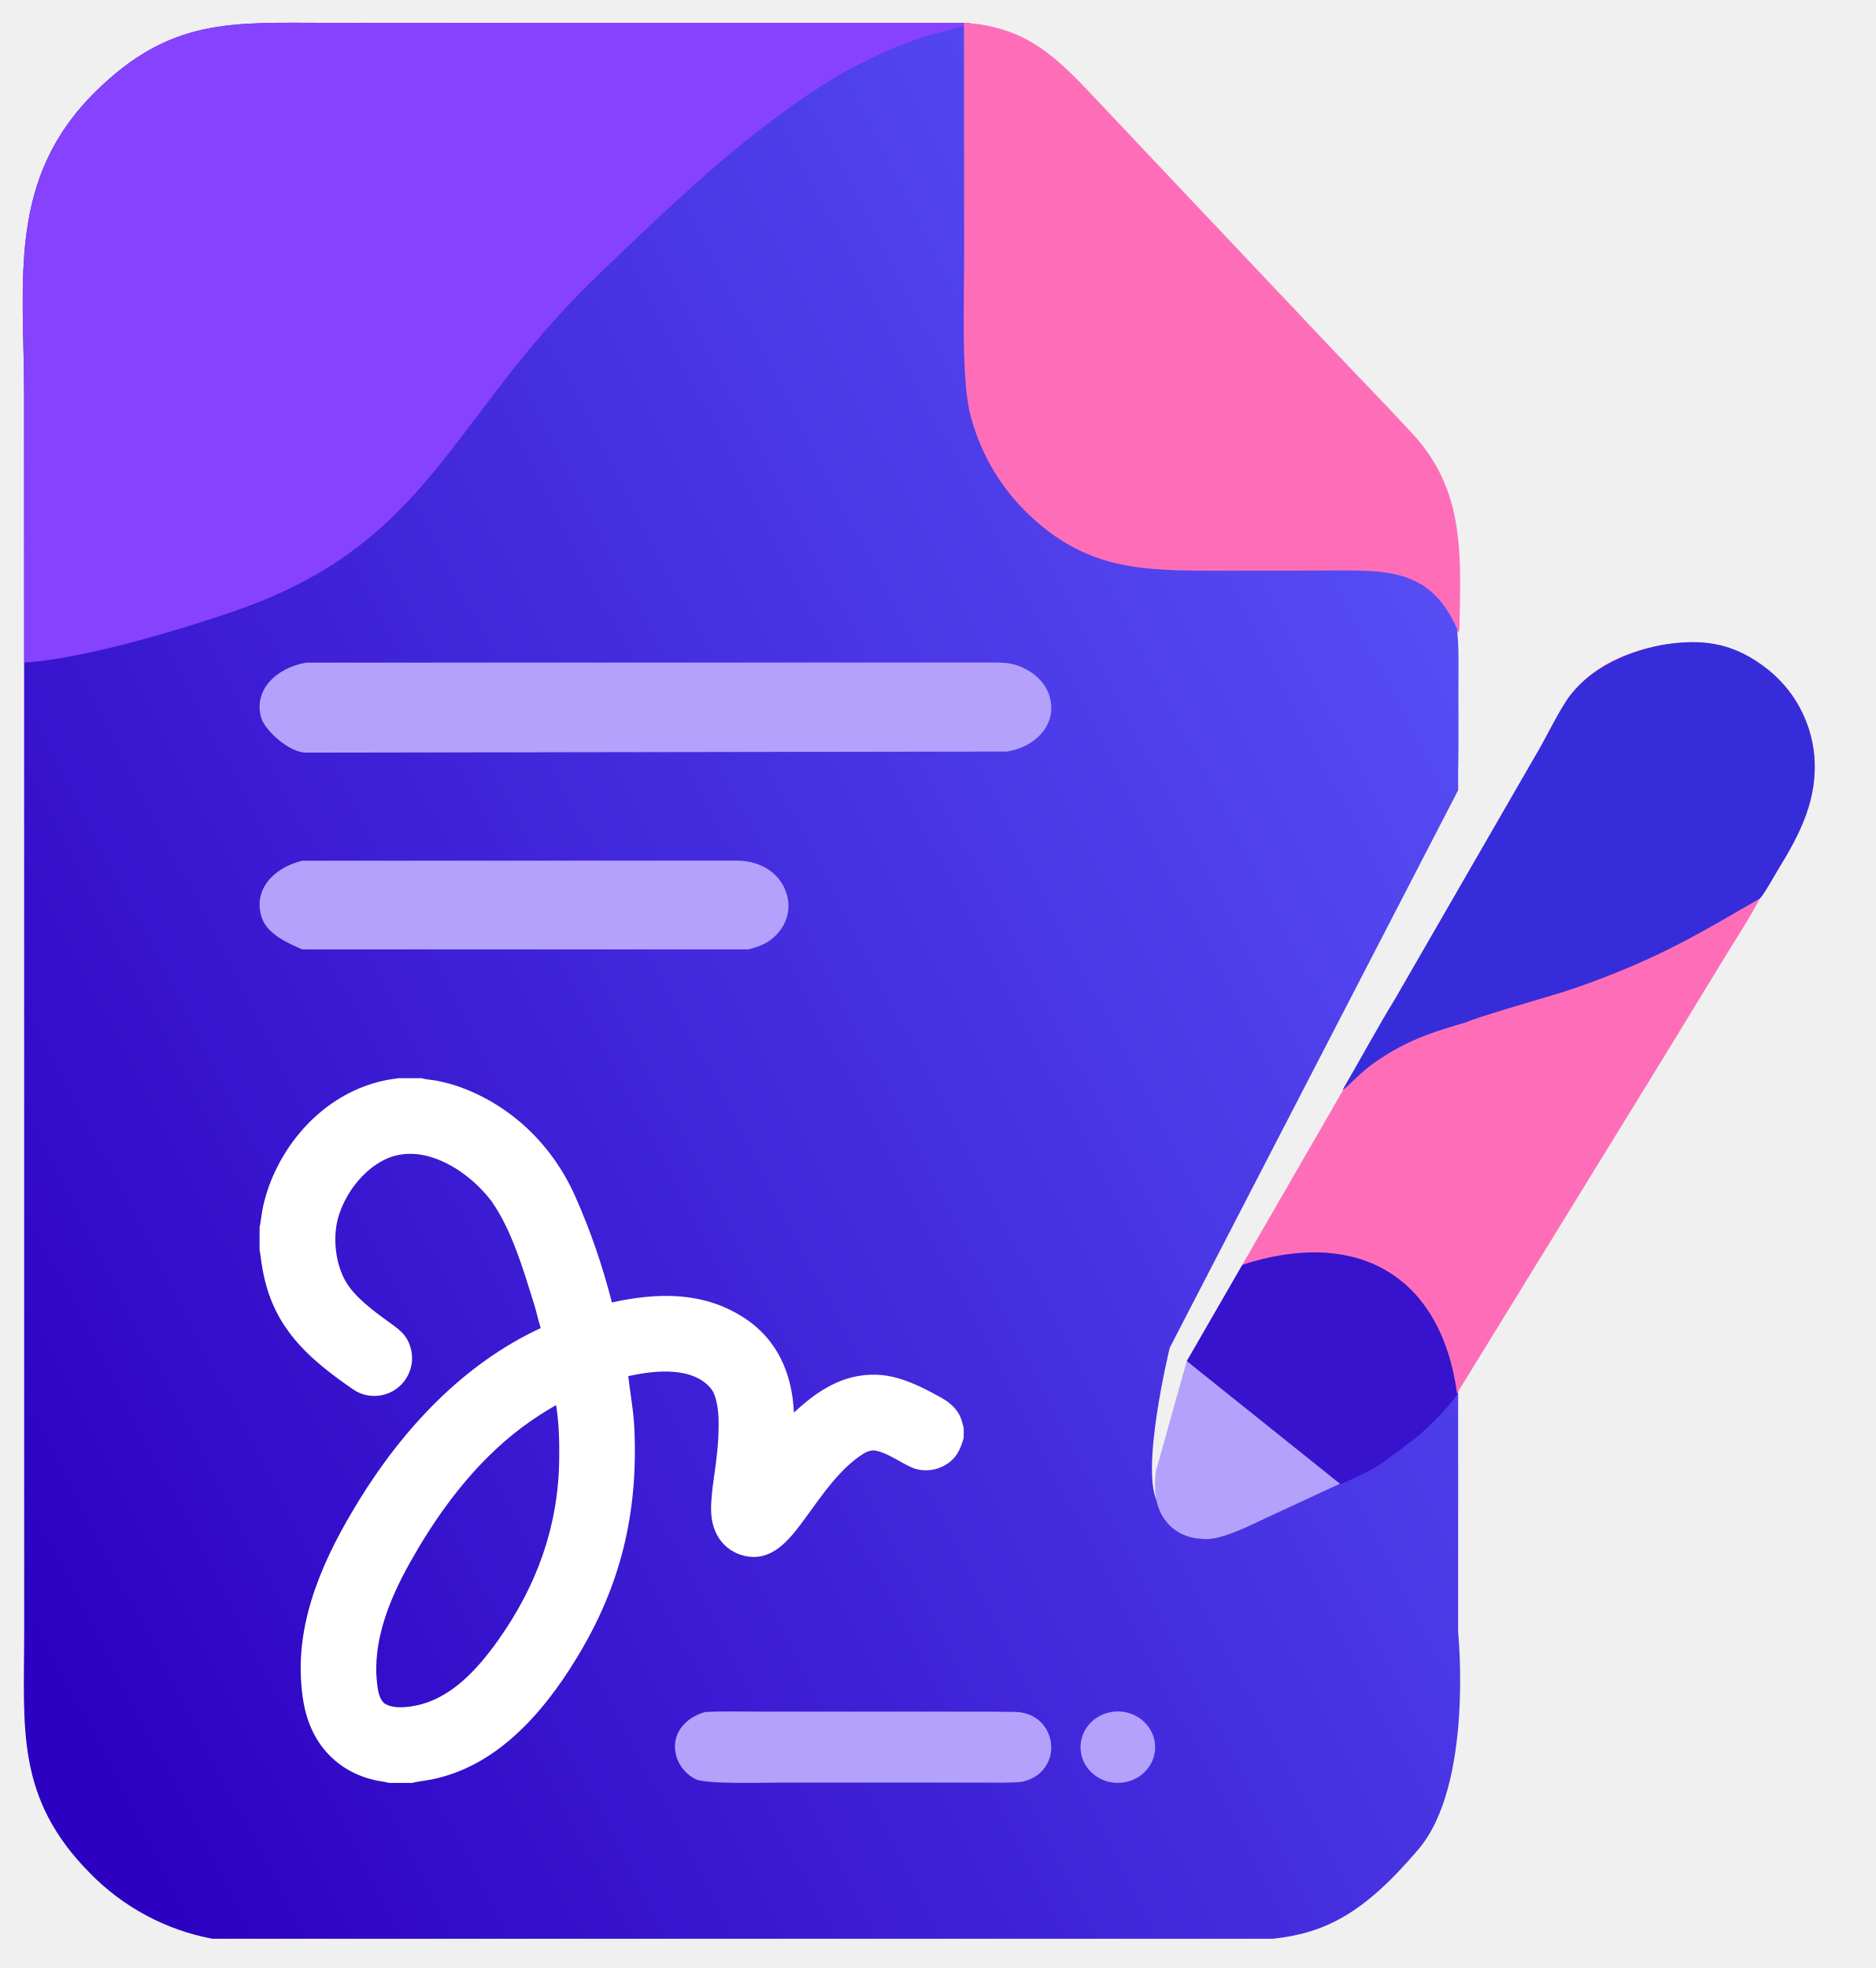
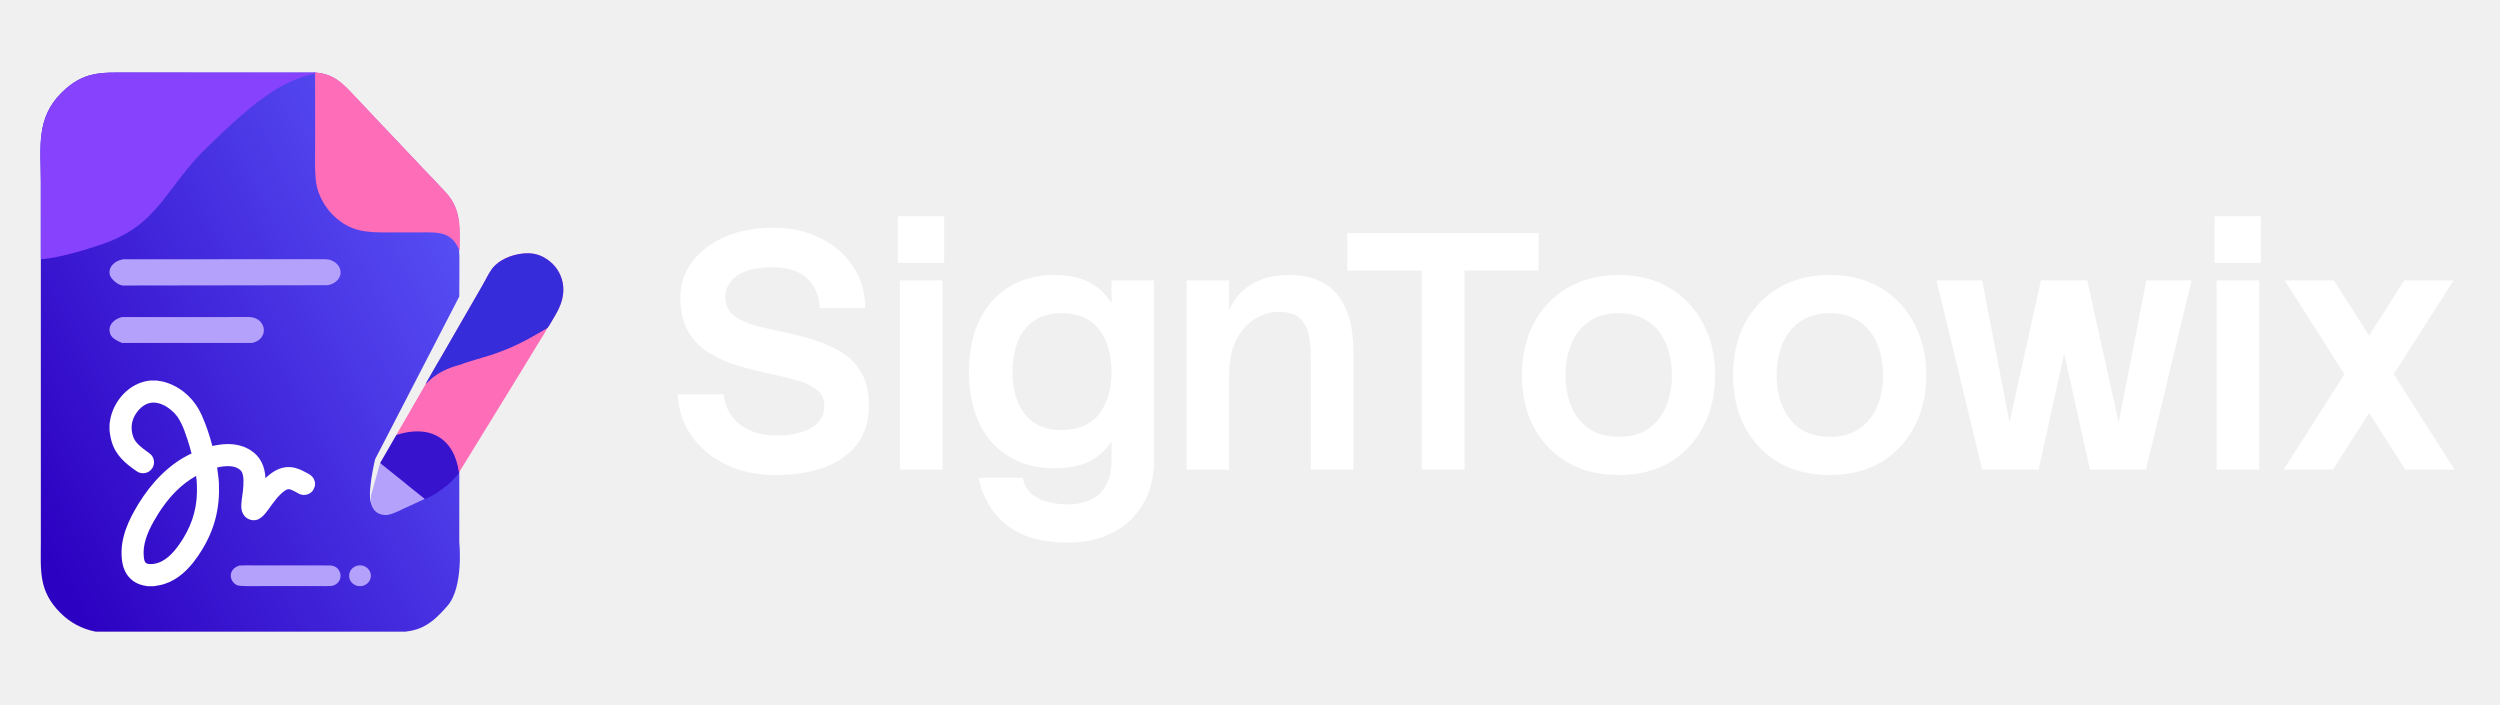
- <svg xmlns="http://www.w3.org/2000/svg" width="324" height="340" viewBox="20 39 324 340" fill="none">
+ <svg xmlns="http://www.w3.org/2000/svg" width="1480" height="417" viewBox="0 0 1480 417" fill="none">
+   <path d="M428.4 233.4C428.933 238.467 430.6 242.867 433.4 246.6C436.2 250.2 439.867 253 444.4 255C449.067 256.867 454.267 257.8 460 257.8C468.133 257.8 474.8 256.333 480 253.4C485.333 250.467 488 246.067 488 240.2C488 236.2 486.467 233 483.4 230.6C480.333 228.2 476.2 226.333 471 225C465.933 223.533 460.4 222.2 454.4 221C448.4 219.667 442.4 218.133 436.4 216.4C430.4 214.533 424.8 212 419.6 208.8C414.533 205.6 410.467 201.4 407.4 196.2C404.333 190.867 402.8 184.133 402.8 176C402.8 168.133 405.133 161.133 409.8 155C414.467 148.733 420.933 143.8 429.2 140.2C437.6 136.6 447.2 134.8 458 134.8C468.4 134.8 477.667 136.867 485.8 141C493.933 145 500.333 150.6 505 157.8C509.8 165 512.2 173.2 512.2 182.4H485.4C484.867 174.667 482.267 168.733 477.6 164.6C473.067 160.333 466.2 158.2 457 158.2C448.067 158.2 441.2 159.867 436.4 163.2C431.733 166.4 429.4 170.667 429.4 176C429.4 180.4 430.933 183.867 434 186.4C437.067 188.933 441.133 190.933 446.2 192.4C451.267 193.867 456.8 195.2 462.8 196.4C468.933 197.6 475 199.133 481 201C487 202.733 492.533 205.133 497.6 208.2C502.667 211.133 506.733 215.2 509.8 220.4C512.867 225.467 514.4 232.067 514.4 240.2C514.4 253.133 509.533 263.2 499.8 270.4C490.067 277.6 476.4 281.2 458.8 281.2C448 281.2 438.333 279.133 429.8 275C421.267 270.867 414.467 265.2 409.4 258C404.333 250.8 401.6 242.6 401.2 233.4H428.4ZM532.734 166H557.934V278H532.734V166ZM531.534 128H558.934V155.6H531.534V128ZM624.014 277.2C613.747 277.2 604.814 274.867 597.214 270.2C589.614 265.533 583.747 258.933 579.614 250.4C575.614 241.733 573.614 231.667 573.614 220.2C573.614 208.6 575.614 198.533 579.614 190C583.747 181.333 589.614 174.667 597.214 170C604.814 165.2 613.747 162.8 624.014 162.8C637.347 162.8 647.347 166.6 654.014 174.2C660.814 181.8 665.214 192.533 667.214 206.4L666.814 234.2C665.747 242.867 663.614 250.467 660.414 257C657.347 263.4 652.881 268.4 647.014 272C641.147 275.467 633.481 277.2 624.014 277.2ZM632.614 321.2C620.747 321.2 611.081 319.333 603.614 315.6C596.281 311.867 590.681 307 586.814 301C582.947 295.133 580.481 289.067 579.414 282.8H605.414C606.747 288.667 609.814 292.733 614.614 295C619.414 297.4 625.414 298.6 632.614 298.6C637.414 298.6 641.681 297.733 645.414 296C649.281 294.267 652.347 291.467 654.614 287.6C656.881 283.733 658.014 278.533 658.014 272H683.214C683.214 282.533 680.947 291.467 676.414 298.8C672.014 306.133 666.014 311.667 658.414 315.4C650.947 319.267 642.347 321.2 632.614 321.2ZM628.014 254.6C638.147 254.6 645.681 251.467 650.614 245.2C655.547 238.8 658.014 230.467 658.014 220.2C658.014 209.667 655.547 201.267 650.614 195C645.681 188.6 638.147 185.4 628.014 185.4C618.947 185.4 611.881 188.533 606.814 194.8C601.881 201.067 599.414 209.533 599.414 220.2C599.414 230.733 601.881 239.133 606.814 245.4C611.881 251.533 618.947 254.6 628.014 254.6ZM658.014 272V166H683.214V272H658.014ZM702.423 166H727.623V183.8C729.09 180.067 731.29 176.667 734.223 173.6C737.29 170.4 741.223 167.8 746.023 165.8C750.823 163.8 756.757 162.8 763.823 162.8C771.023 162.8 777.423 164.267 783.023 167.2C788.623 170.133 793.023 175 796.223 181.8C799.557 188.467 801.223 197.533 801.223 209V278H776.023V211.6C776.023 206.4 775.557 201.733 774.623 197.6C773.69 193.467 771.823 190.267 769.023 188C766.357 185.733 762.357 184.6 757.023 184.6C752.357 184.6 747.757 185.933 743.223 188.6C738.69 191.267 734.957 195.4 732.023 201C729.09 206.467 727.623 213.667 727.623 222.6V278H702.423V166ZM841.614 138H867.014V278H841.614V138ZM797.614 138H910.814V160.2H797.614V138ZM958.158 281.2C946.691 281.2 936.624 278.733 927.958 273.8C919.424 268.733 912.758 261.733 907.958 252.8C903.291 243.867 900.958 233.667 900.958 222.2C900.958 210.6 903.291 200.333 907.958 191.4C912.758 182.467 919.424 175.467 927.958 170.4C936.624 165.333 946.758 162.8 958.358 162.8C969.824 162.8 979.824 165.333 988.358 170.4C996.891 175.467 1003.49 182.467 1008.16 191.4C1012.96 200.333 1015.36 210.6 1015.36 222.2C1015.36 233.667 1012.96 243.867 1008.16 252.8C1003.49 261.733 996.891 268.733 988.358 273.8C979.824 278.733 969.758 281.2 958.158 281.2ZM958.358 258.6C965.158 258.6 970.891 257.067 975.558 254C980.224 250.8 983.758 246.467 986.158 241C988.558 235.4 989.758 229.133 989.758 222.2C989.758 215.133 988.558 208.8 986.158 203.2C983.758 197.6 980.224 193.267 975.558 190.2C970.891 187 965.158 185.4 958.358 185.4C951.424 185.4 945.624 187 940.958 190.2C936.291 193.267 932.758 197.6 930.358 203.2C927.958 208.8 926.758 215.133 926.758 222.2C926.758 229.133 927.958 235.4 930.358 241C932.758 246.467 936.291 250.8 940.958 254C945.624 257.067 951.424 258.6 958.358 258.6ZM1083.16 281.2C1071.69 281.2 1061.62 278.733 1052.96 273.8C1044.42 268.733 1037.76 261.733 1032.96 252.8C1028.29 243.867 1025.96 233.667 1025.96 222.2C1025.96 210.6 1028.29 200.333 1032.96 191.4C1037.76 182.467 1044.42 175.467 1052.96 170.4C1061.62 165.333 1071.76 162.8 1083.36 162.8C1094.82 162.8 1104.82 165.333 1113.36 170.4C1121.89 175.467 1128.49 182.467 1133.16 191.4C1137.96 200.333 1140.36 210.6 1140.36 222.2C1140.36 233.667 1137.96 243.867 1133.16 252.8C1128.49 261.733 1121.89 268.733 1113.36 273.8C1104.82 278.733 1094.76 281.2 1083.16 281.2ZM1083.36 258.6C1090.16 258.6 1095.89 257.067 1100.56 254C1105.22 250.8 1108.76 246.467 1111.16 241C1113.56 235.4 1114.76 229.133 1114.76 222.2C1114.76 215.133 1113.56 208.8 1111.16 203.2C1108.76 197.6 1105.22 193.267 1100.56 190.2C1095.89 187 1090.16 185.4 1083.36 185.4C1076.42 185.4 1070.62 187 1065.96 190.2C1061.29 193.267 1057.76 197.6 1055.36 203.2C1052.96 208.8 1051.76 215.133 1051.76 222.2C1051.76 229.133 1052.96 235.4 1055.36 241C1057.76 246.467 1061.29 250.8 1065.96 254C1070.62 257.067 1076.42 258.6 1083.36 258.6ZM1146.43 166H1173.43L1195.03 278H1173.43L1146.43 166ZM1231.63 166L1206.83 278H1183.43L1208.23 166H1231.63ZM1212.43 166H1235.63L1260.43 278H1237.23L1212.43 166ZM1297.43 166L1270.43 278H1248.83L1270.63 166H1297.43ZM1312.23 166H1337.43V278H1312.23V166ZM1311.03 128H1338.43V155.6H1311.03V128ZM1352.51 166H1381.71L1453.11 278H1423.91L1352.51 166ZM1452.51 166L1381.11 278H1351.91L1423.31 166H1452.51Z" fill="white" />
  <g clip-path="url(#clip0_326_206)">
    <path d="M36.568 54.764C49.562 41.995 60.071 42.937 76.569 42.946L180.322 42.984L186.276 42.954C197.775 43.673 202.892 49.594 210.222 57.345L250.372 99.781C254.856 104.514 259.426 109.157 263.897 114.031C272.887 123.833 272.091 135.048 271.862 147.354C271.857 147.66 271.803 147.995 271.763 148.299C271.974 150.337 271.981 152.372 271.964 154.419C271.91 160.341 272.032 166.311 271.9 172.229V175.524L222.08 271.839C222.073 271.868 216.757 293.724 220.118 298.77C223.481 303.819 235.746 292.544 237.495 289.513L271.9 239.266V321.017C271.9 321.017 274.587 347.238 265.055 358.476C255.523 369.713 248.863 372.957 239.927 373.951H56.704C48.647 372.442 41.251 368.474 35.527 362.595C22.647 349.6 24.169 337.518 24.177 320.872L24.165 107.197C24.154 87.338 21.16 69.905 36.568 54.764Z" fill="url(#paint0_linear_326_206)" />
    <path d="M24.187 153.456L24.165 107.208C24.155 87.347 21.16 69.91 36.569 54.766C49.563 41.995 60.074 42.937 76.572 42.947L105.059 42.954L187.605 42.947C185.179 44.086 182.059 44.516 179.462 45.398C173.51 47.42 167.839 50.107 162.511 53.445C148.195 62.541 135.495 74.825 123.278 86.554C97.402 111.394 94.69 132.762 60.441 144.599C51.244 147.778 34.038 152.938 24.187 153.456Z" fill="#8642FC" />
    <path d="M186.526 42.928C198.028 43.648 203.145 49.576 210.476 57.337L223.837 71.492L250.633 99.827C255.117 104.566 259.688 109.215 264.159 114.095C273.151 123.91 272.355 135.138 272.126 147.46C272.121 147.767 272.067 148.102 272.026 148.406C267.42 136.9 259.316 137.545 248.962 137.568L230.804 137.592C217.331 137.602 207.449 137.622 197.01 127.197C192.366 122.515 189.087 116.647 187.531 110.229C186.078 104.135 186.562 90.484 186.562 83.504L186.526 42.928Z" fill="#FE6EB8" />
    <path d="M197.124 154.558C195.313 153.624 194 153.481 191.873 153.455L72.898 153.475C67.501 154.43 63.769 158.378 65.123 163.017C65.732 165.109 69.889 169.029 72.898 169.029C75.908 169.029 194.035 168.839 194.035 168.839C199.27 167.919 202.568 163.918 201.375 159.481C200.808 157.424 199.275 155.649 197.124 154.558Z" fill="#B3A1FC" />
    <path d="M155.952 193.62C154.901 189.915 151.557 187.736 147.363 187.68L72.186 187.704C67.137 188.947 63.618 192.853 65.246 197.61C66.23 200.484 69.97 202.021 72.186 203.021H149.265C151.754 202.438 153.619 201.448 154.999 199.419C156.168 197.677 156.511 195.588 155.952 193.62Z" fill="#B3A1FC" />
    <path d="M141.82 334.774C144.731 334.605 148.57 334.708 151.533 334.708H168.931L186.205 334.709C189.248 334.711 192.278 334.709 195.32 334.755C198.305 334.799 200.684 336.511 201.433 339.422C201.831 340.969 201.587 342.61 200.754 343.979C199.772 345.573 198.445 346.351 196.674 346.809C195.1 347.062 191.354 346.968 189.653 346.968L177.036 346.966H154.76C152.158 346.966 141.951 347.282 140.176 346.383C138.599 345.598 137.411 344.219 136.881 342.557C135.723 338.82 138.227 335.751 141.82 334.774Z" fill="#B3A1FC" />
    <path fill-rule="evenodd" clip-rule="evenodd" d="M92.867 225.271C93.402 225.493 94.841 225.576 95.491 225.713C96.857 226.001 98.142 226.323 99.455 226.798C108.475 230.065 115.492 236.953 119.367 245.674C122.038 251.685 124.071 257.65 125.708 264.014C133.515 262.315 141.263 262.088 148.275 266.497C154.238 270.247 156.851 276.211 157.152 283.056C161.223 279.254 165.657 276.302 171.52 276.506C172.717 276.559 173.904 276.753 175.056 277.084C177.679 277.828 180.14 279.106 182.512 280.42C184.31 281.415 185.656 282.642 186.214 284.682C186.278 284.919 186.393 285.421 186.484 285.628V287.398C185.9 289.498 185.185 291.047 183.175 292.177C181.653 293.032 179.852 293.245 178.172 292.767C176.106 292.158 173.223 289.739 170.856 289.575C170.349 289.572 169.626 289.849 169.202 290.116C164.978 292.78 161.982 297.383 159.061 301.35C156.418 304.939 153.28 309.182 148.138 307.668C146.315 307.131 144.783 305.885 143.885 304.209C143.394 303.285 143.075 302.279 142.942 301.241C142.542 298.164 143.492 293.809 143.806 290.64C144.076 288.516 144.188 286.272 144.134 284.138C144.097 282.697 143.813 280.151 142.873 278.963C140.115 275.477 134.578 275.677 130.597 276.344C129.87 276.466 129.221 276.633 128.533 276.739C128.902 280.001 129.444 282.569 129.594 285.99C130.228 300.442 127.232 312.946 119.718 325.281C118.138 327.928 116.388 330.469 114.479 332.889C109.273 339.427 102.864 344.739 94.546 346.431C94.059 346.53 91.52 346.888 91.259 347.02H87.143C86.9 346.892 85.237 346.667 84.825 346.565C84.066 346.379 83.465 346.221 82.716 345.95C78.79 344.562 75.6 341.631 73.883 337.836C72.73 335.337 72.287 332.816 72.061 330.1C71.101 318.562 76.126 307.792 82.017 298.216C89.63 285.841 100.068 274.618 113.409 268.449C112.977 267.054 112.665 265.595 112.234 264.193C110.409 258.373 108.423 251.497 104.882 246.486C100.928 241.246 93.033 236.115 86.447 239.343C82.584 241.235 79.5 245.399 78.387 249.489C77.484 252.809 77.929 257.108 79.582 260.146C81.101 262.935 84.216 265.237 86.743 267.083C88.827 268.605 90.426 269.535 91.037 272.253C91.403 273.937 91.091 275.696 90.167 277.15C89.229 278.627 87.737 279.663 86.026 280.026C84.268 280.398 82.46 280.046 80.975 279.019C74.111 274.268 68.398 269.509 66.031 261.209C65.664 259.908 65.382 258.585 65.187 257.248C65.081 256.556 65.003 255.7 64.861 255.04L64.844 254.965V251.029C64.976 250.583 65.195 248.74 65.318 248.096C65.768 245.759 66.516 243.489 67.542 241.342C71.559 232.841 79.328 226.359 88.651 225.311C88.684 225.298 88.718 225.284 88.751 225.271H92.867ZM116.046 281.765C111.895 284.106 108.07 286.985 104.672 290.328C99.173 295.683 94.607 302.211 90.851 308.908C87.36 315.13 84.294 322.506 85.141 329.8C85.275 330.957 85.452 332.365 86.323 333.223C87.694 334.19 89.738 334.012 91.309 333.758C97.77 332.71 102.506 327.38 106.092 322.321C112.677 313.032 116.42 302.827 116.6 291.377C116.65 288.212 116.591 285.101 116.102 281.936C116.082 281.808 116.098 281.848 116.046 281.765Z" fill="white" />
    <ellipse cx="213.111" cy="340.848" rx="6.446" ry="6.172" fill="#B3A1FC" />
    <path d="M227.575 275.993L225.014 274.154L219.65 293.289C219.33 296.616 219.522 299.879 221.977 302.448C223.362 303.895 225.496 304.803 227.486 304.839C230.528 305.403 236.074 302.461 238.942 301.145L251.6 295.276L242.182 287.736L238.331 284.59L227.575 275.993Z" fill="#B3A1FC" />
    <path d="M261.057 211.668L252 227.368L246.84 236.314L242.224 244.317L234.689 257.38L271.621 279.869L308.198 220.384L318.041 204.25C319.896 201.219 322.478 197.245 324.05 194.172C325.076 192.923 326.365 190.482 327.245 189.057C331.032 182.925 334.097 176.864 333.406 169.406C332.85 163.652 330.002 158.365 325.504 154.746C321.077 151.128 315.382 149.452 309.707 150.096C302.518 150.851 294.468 153.747 290.727 160.231C288.843 162.658 285.451 169.378 285.451 169.378L276.458 184.968L261.057 211.668Z" fill="#FE6EB8" />
    <path d="M251.936 227.292C254.944 222.144 257.864 216.696 260.991 211.594L276.39 184.898L285.382 169.309C287.053 166.596 289.388 161.533 291.269 159.105C295.609 153.504 303.358 150.79 309.023 150.147C314.688 149.504 319.818 150.155 325.516 154.751C330.007 158.374 332.851 163.665 333.408 169.423C334.1 176.887 331.042 182.952 327.263 189.087C326.384 190.513 325.097 192.955 324.073 194.204C315.141 199.35 309.059 203.083 299.111 207.074C296.315 208.207 293.483 209.249 290.619 210.197C288.508 210.882 274.258 214.99 273.452 215.566C267.588 217.262 262.363 218.868 256.586 223.223C254.659 224.676 252.493 227.089 251.936 227.292Z" fill="#362CDA" />
    <path d="M271.736 279.885C268.944 259.077 254.201 251.131 234.614 257.511L225.02 274.144L251.583 295.414L251.686 295.369C253.331 294.657 255.466 293.733 257.659 292.445C259.111 291.592 260.31 290.545 261.125 290.035C261.937 289.472 262.389 289.151 263.139 288.473C265.295 287.203 270.352 282.124 271.736 279.885Z" fill="#3713CE" />
  </g>
  <defs>
    <linearGradient id="paint0_linear_326_206" x1="273.294" y1="43.366" x2="-35.72" y2="203.383" gradientUnits="userSpaceOnUse">
      <stop stop-color="#5D5AFC" />
      <stop offset="1" stop-color="#2D01C2" />
    </linearGradient>
    <clipPath id="clip0_326_206">
      <rect width="324" height="340" fill="white" transform="translate(20 39)" />
    </clipPath>
  </defs>
</svg>
